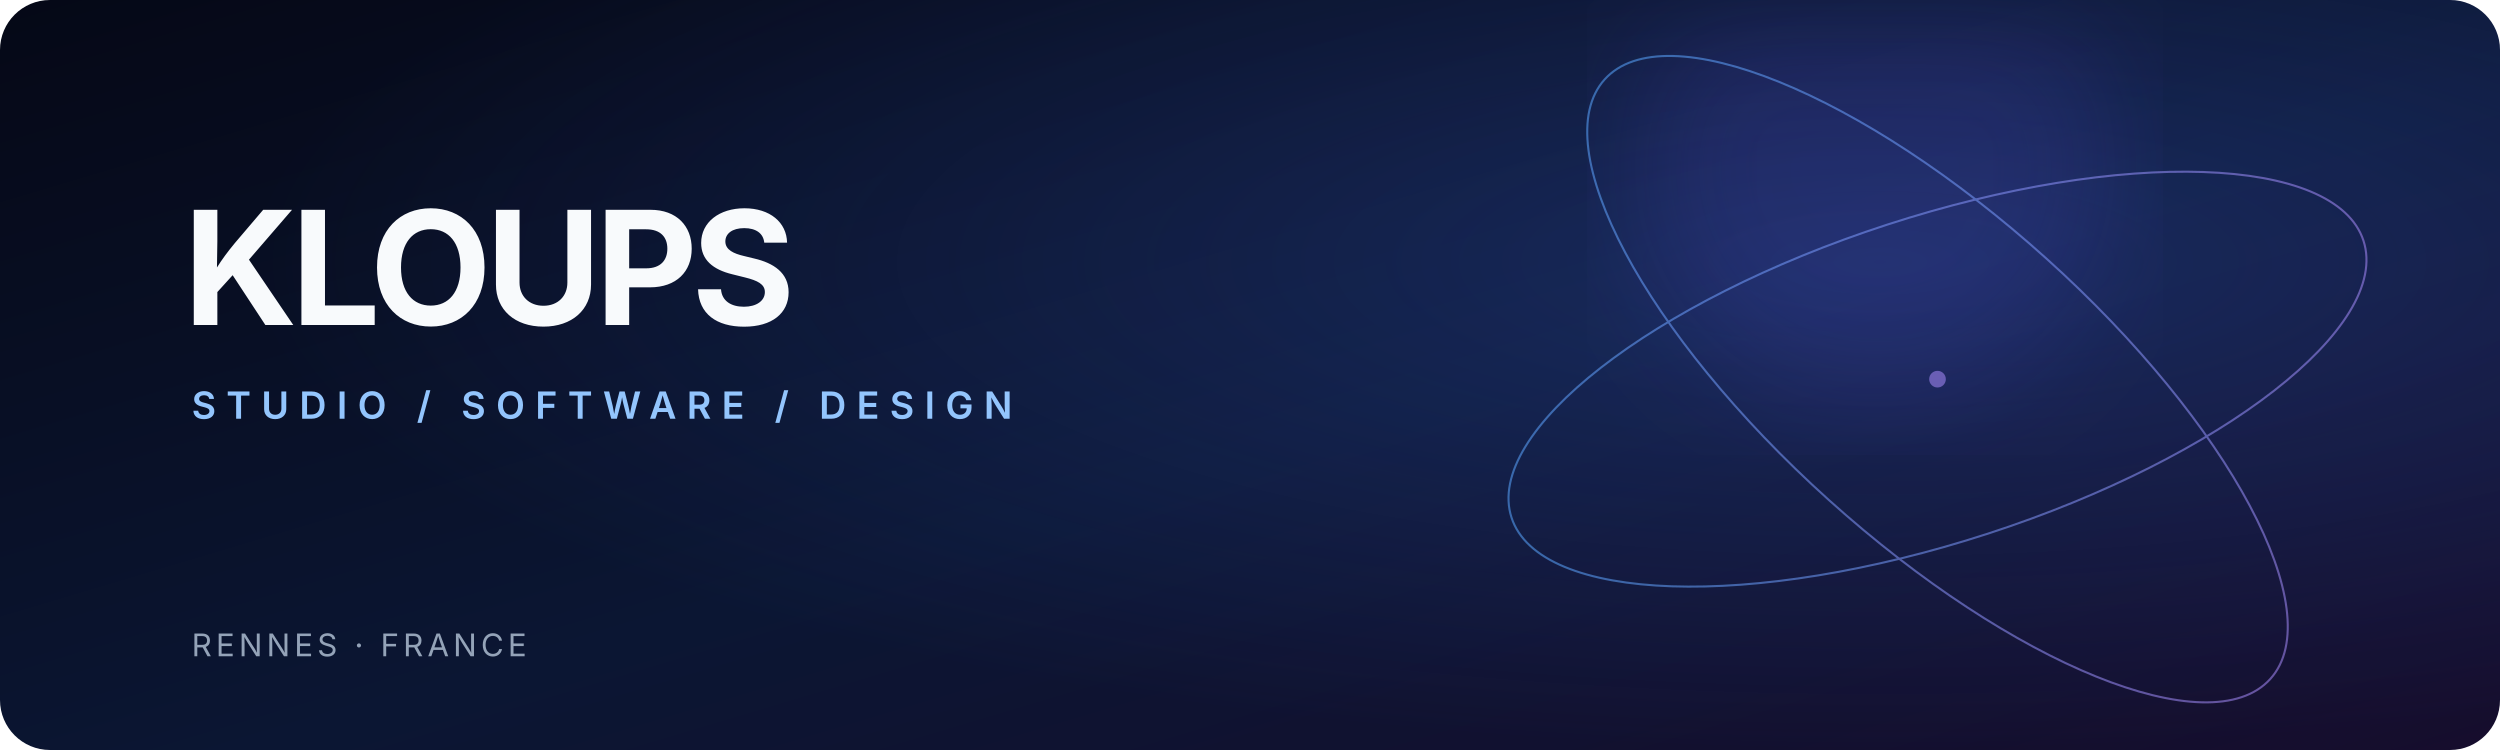
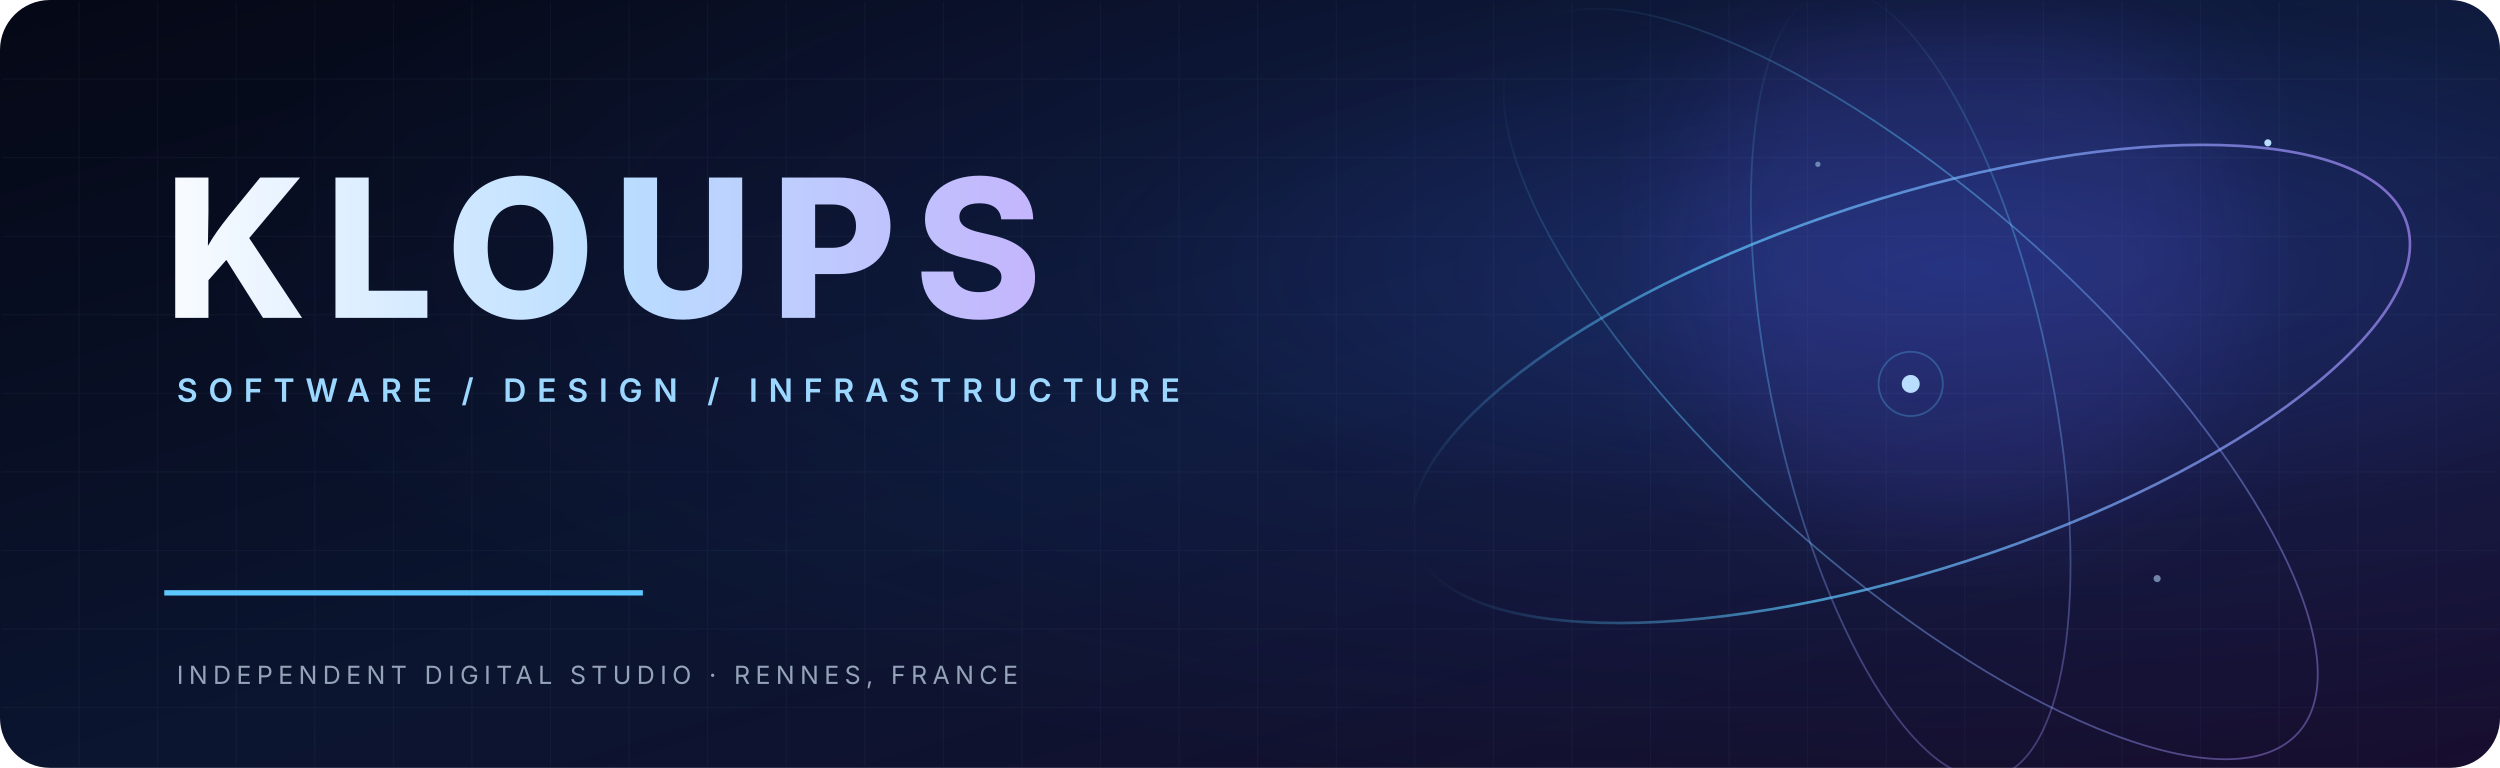
- <svg xmlns="http://www.w3.org/2000/svg" viewBox="0 0 1200 360" role="img" aria-labelledby="title description">
+ <svg xmlns="http://www.w3.org/2000/svg" viewBox="0 0 1400 430" role="img" aria-labelledby="title description">
  <defs>
-     <linearGradient id="background" x1="0" y1="0" x2="1" y2="1">
+     <linearGradient id="bg" x1="0" y1="0" x2="1" y2="1">
      <stop offset="0" stop-color="#050816" />
-       <stop offset="0.55" stop-color="#0b1633" />
-       <stop offset="1" stop-color="#160d2d" />
+       <stop offset=".52" stop-color="#0b1530" />
+       <stop offset="1" stop-color="#170d2d" />
    </linearGradient>
-     <linearGradient id="accent" x1="0" y1="0" x2="1" y2="0">
-       <stop offset="0" stop-color="#58a6ff" />
+     <linearGradient id="wordmark" x1="0" y1="0" x2="1" y2="0">
+       <stop stop-color="#f8fbff" />
+       <stop offset=".52" stop-color="#b9ddff" />
+       <stop offset="1" stop-color="#c4b5fd" />
+     </linearGradient>
+     <linearGradient id="line" x1="0" y1="0" x2="1" y2="0">
+       <stop stop-color="#5cc8ff" stop-opacity="0" />
+       <stop offset=".35" stop-color="#5cc8ff" />
      <stop offset="1" stop-color="#a78bfa" />
    </linearGradient>
-     <radialGradient id="glow" cx="75%" cy="35%" r="65%">
-       <stop offset="0" stop-color="#4169e1" stop-opacity=".25" />
-       <stop offset="1" stop-color="#4169e1" stop-opacity="0" />
+     <radialGradient id="halo" cx=".78" cy=".35" r=".7">
+       <stop stop-color="#4569ff" stop-opacity=".3" />
+       <stop offset=".5" stop-color="#4569ff" stop-opacity=".08" />
+       <stop offset="1" stop-color="#4569ff" stop-opacity="0" />
    </radialGradient>
    <filter id="blur">
-       <feGaussianBlur stdDeviation="30" />
+       <feGaussianBlur stdDeviation="32" />
    </filter>
+     <filter id="glow">
+       <feGaussianBlur stdDeviation="5" />
+     </filter>
+     <pattern id="grid" width="44" height="44" patternUnits="userSpaceOnUse">
+       <path d="M44 0H0V44" fill="none" stroke="#93c5fd" stroke-opacity=".07" />
+     </pattern>
  </defs>
-   <rect width="1200" height="360" rx="24" fill="url(#background)" />
-   <rect width="1200" height="360" rx="24" fill="url(#glow)" />
-   <circle cx="900" cy="80" r="115" fill="#6d5dfc" opacity=".14" filter="url(#blur)" />
-   <g fill="none" stroke="url(#accent)" opacity=".55">
-     <ellipse cx="930" cy="182" rx="215" ry="78" transform="rotate(-18 930 182)" stroke-width="1" />
-     <ellipse cx="930" cy="182" rx="215" ry="78" transform="rotate(42 930 182)" stroke-width="1" />
-     <circle cx="930" cy="182" r="4" fill="#a78bfa" stroke="none" />
+   <rect width="1400" height="430" rx="28" fill="url(#bg)" />
+   <rect width="1400" height="430" rx="28" fill="url(#halo)" />
+   <rect x="1" y="1" width="1398" height="428" rx="27" fill="url(#grid)" opacity=".7" />
+   <circle cx="1095" cy="142" r="155" fill="#6d5dfc" opacity=".13" filter="url(#blur)" />
+   <g transform="translate(1070 215)" fill="none" stroke="url(#line)">
+     <ellipse rx="292" ry="104" transform="rotate(-18)" stroke-width="1.5" opacity=".7" />
+     <ellipse rx="292" ry="104" transform="rotate(42)" stroke-width="1" opacity=".44" />
+     <ellipse rx="225" ry="78" transform="rotate(78)" stroke-width="1" opacity=".35" />
+     <circle r="5" fill="#b9ddff" stroke="none" />
+     <circle r="18" stroke="#5cc8ff" stroke-opacity=".28" />
+     <circle r="5" fill="#b9ddff" stroke="none" opacity=".3">
+       <animate attributeName="r" values="5;24;5" dur="4s" repeatCount="indefinite" />
+       <animate attributeName="opacity" values=".4;0;.4" dur="4s" repeatCount="indefinite" />
+     </circle>
  </g>
-   <path d="M88 276H1112" stroke="url(#accent)" stroke-width="1" opacity=".35" />
+   <g fill="#b9ddff">
+     <circle cx="1270" cy="80" r="2">
+       <animate attributeName="opacity" values=".2;1;.2" dur="3s" repeatCount="indefinite" />
+     </circle>
+     <circle cx="1208" cy="324" r="2" opacity=".55" />
+     <circle cx="1018" cy="92" r="1.5" opacity=".5" />
+   </g>
+   <path d="M92 332H1308" stroke="url(#line)" stroke-width="1" />
+   <path d="M92 332H360" stroke="#5cc8ff" stroke-width="3" />
  <g font-family="Inter,Segoe UI,Arial,sans-serif">
-     <text x="88" y="156" fill="#f8fafc" font-size="76" font-weight="700" letter-spacing="-3">KLOUPS</text>
-     <text x="92" y="201" fill="#93c5fd" font-size="18" font-weight="600" letter-spacing="5">STUDIO / SOFTWARE / DESIGN</text>
-     <text x="92" y="315" fill="#94a3b8" font-size="15" letter-spacing="2">RENNES · FRANCE</text>
+     <text x="92" y="178" fill="url(#wordmark)" font-size="108" font-weight="800" letter-spacing="10">KLOUPS</text>
+     <text x="99" y="225" fill="#9bd7ff" font-size="18" font-weight="600" letter-spacing="6">SOFTWARE  /  DESIGN  /  INFRASTRUCTURE</text>
+     <text x="99" y="383" fill="#94a3b8" font-size="14" letter-spacing="3">INDEPENDENT DIGITAL STUDIO · RENNES, FRANCE</text>
  </g>
</svg>
